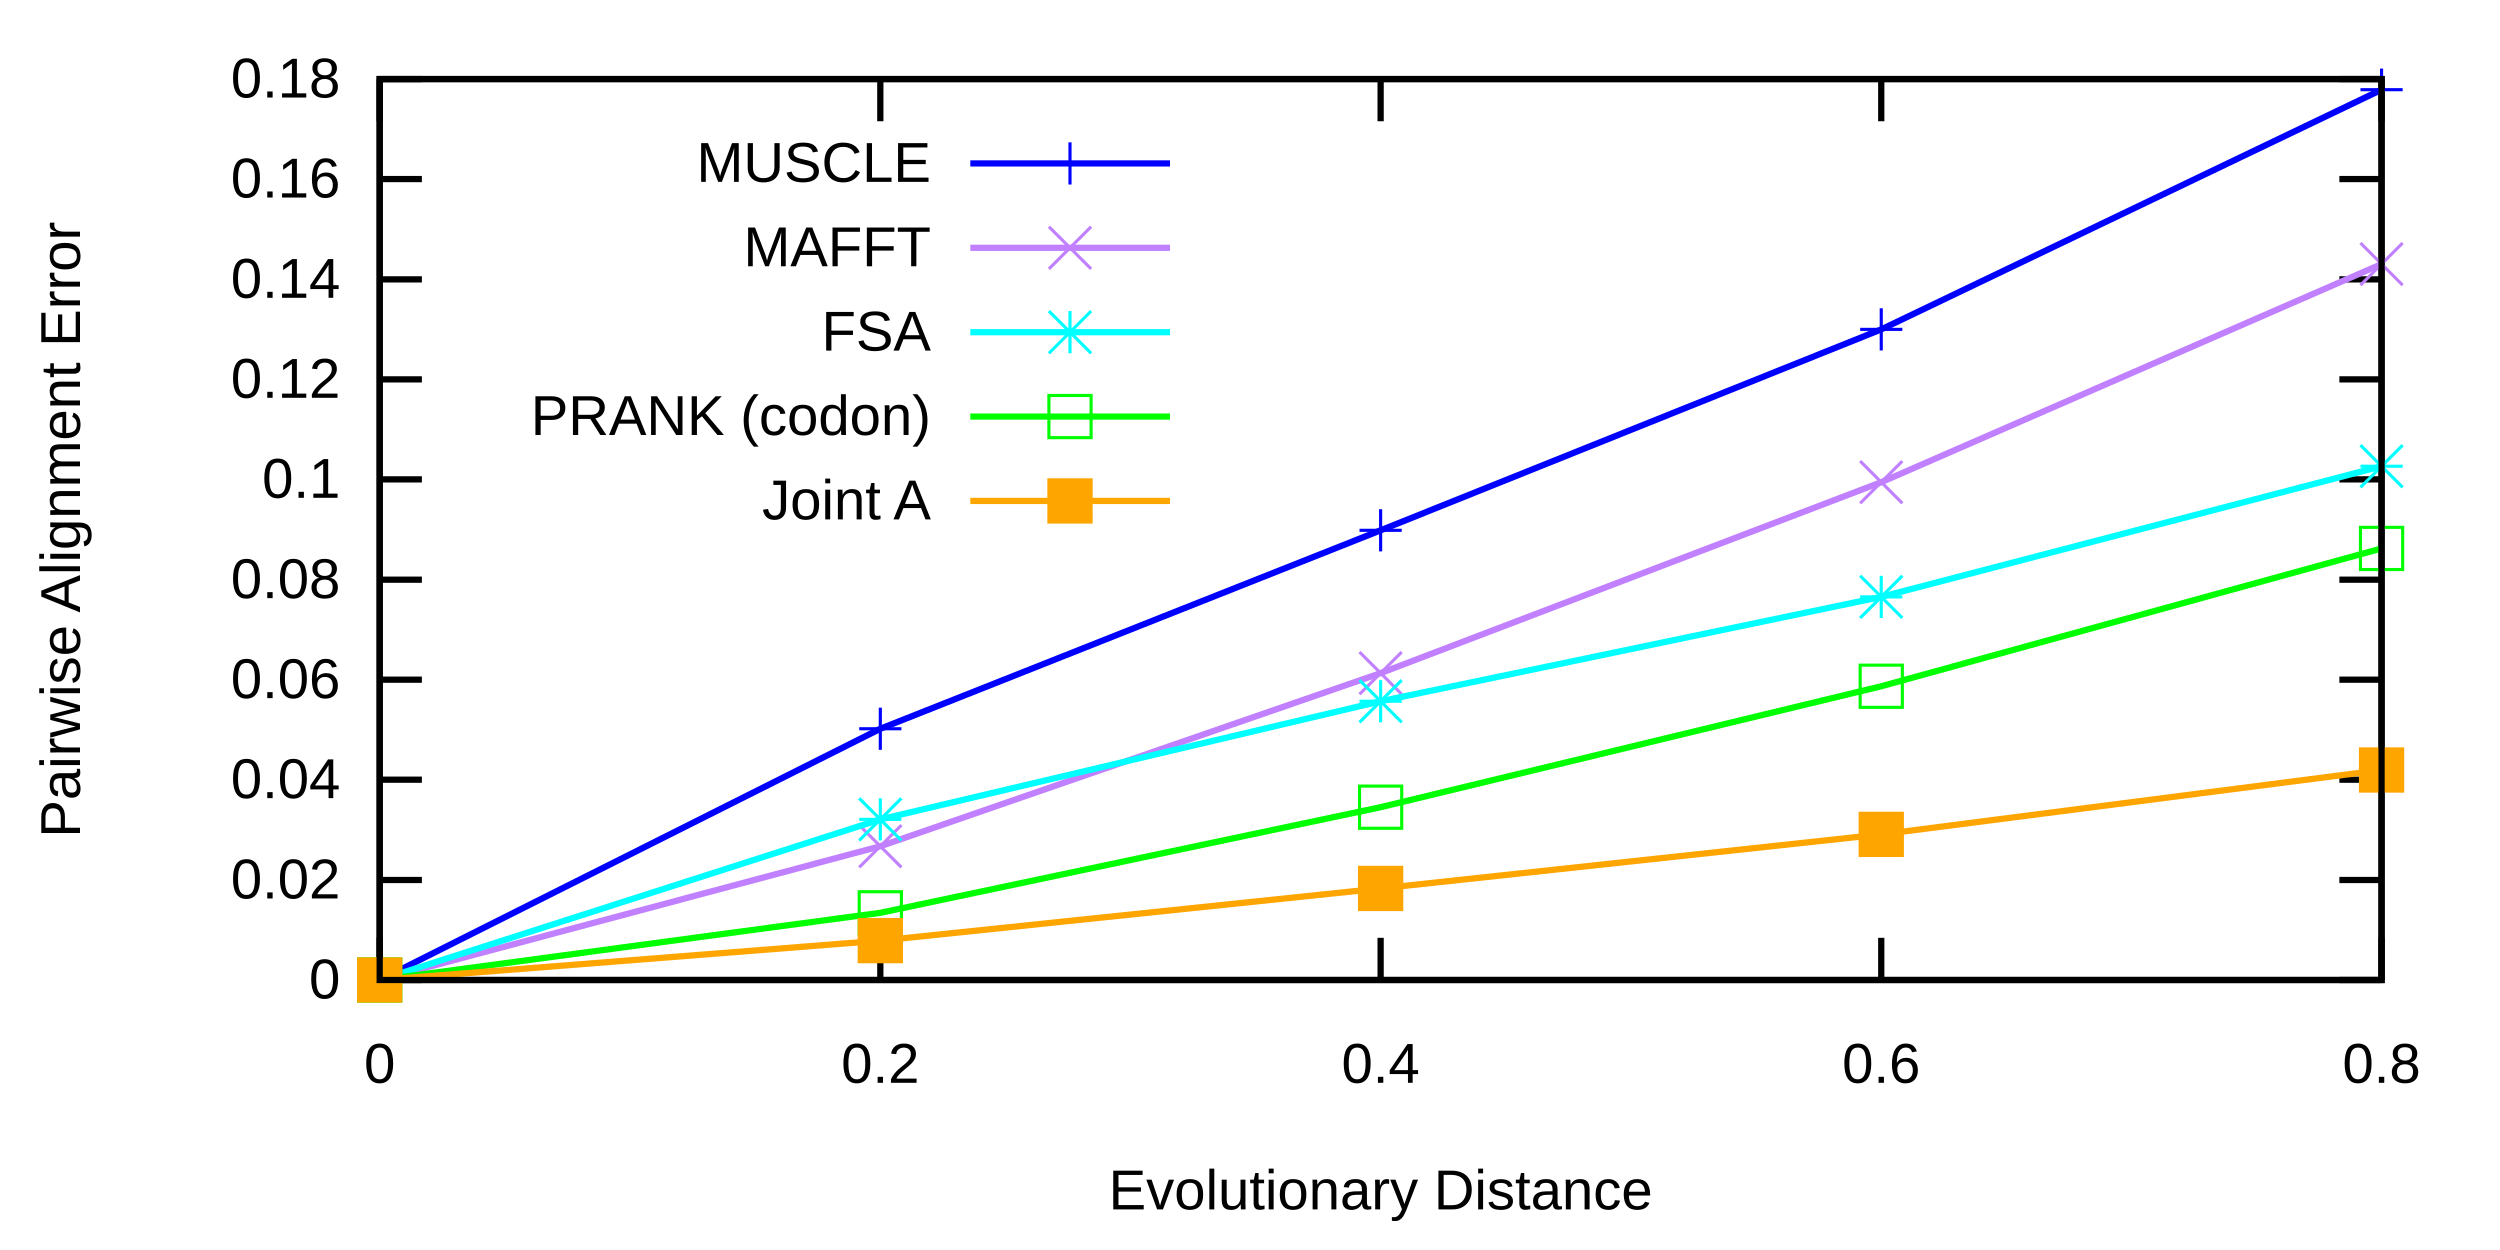
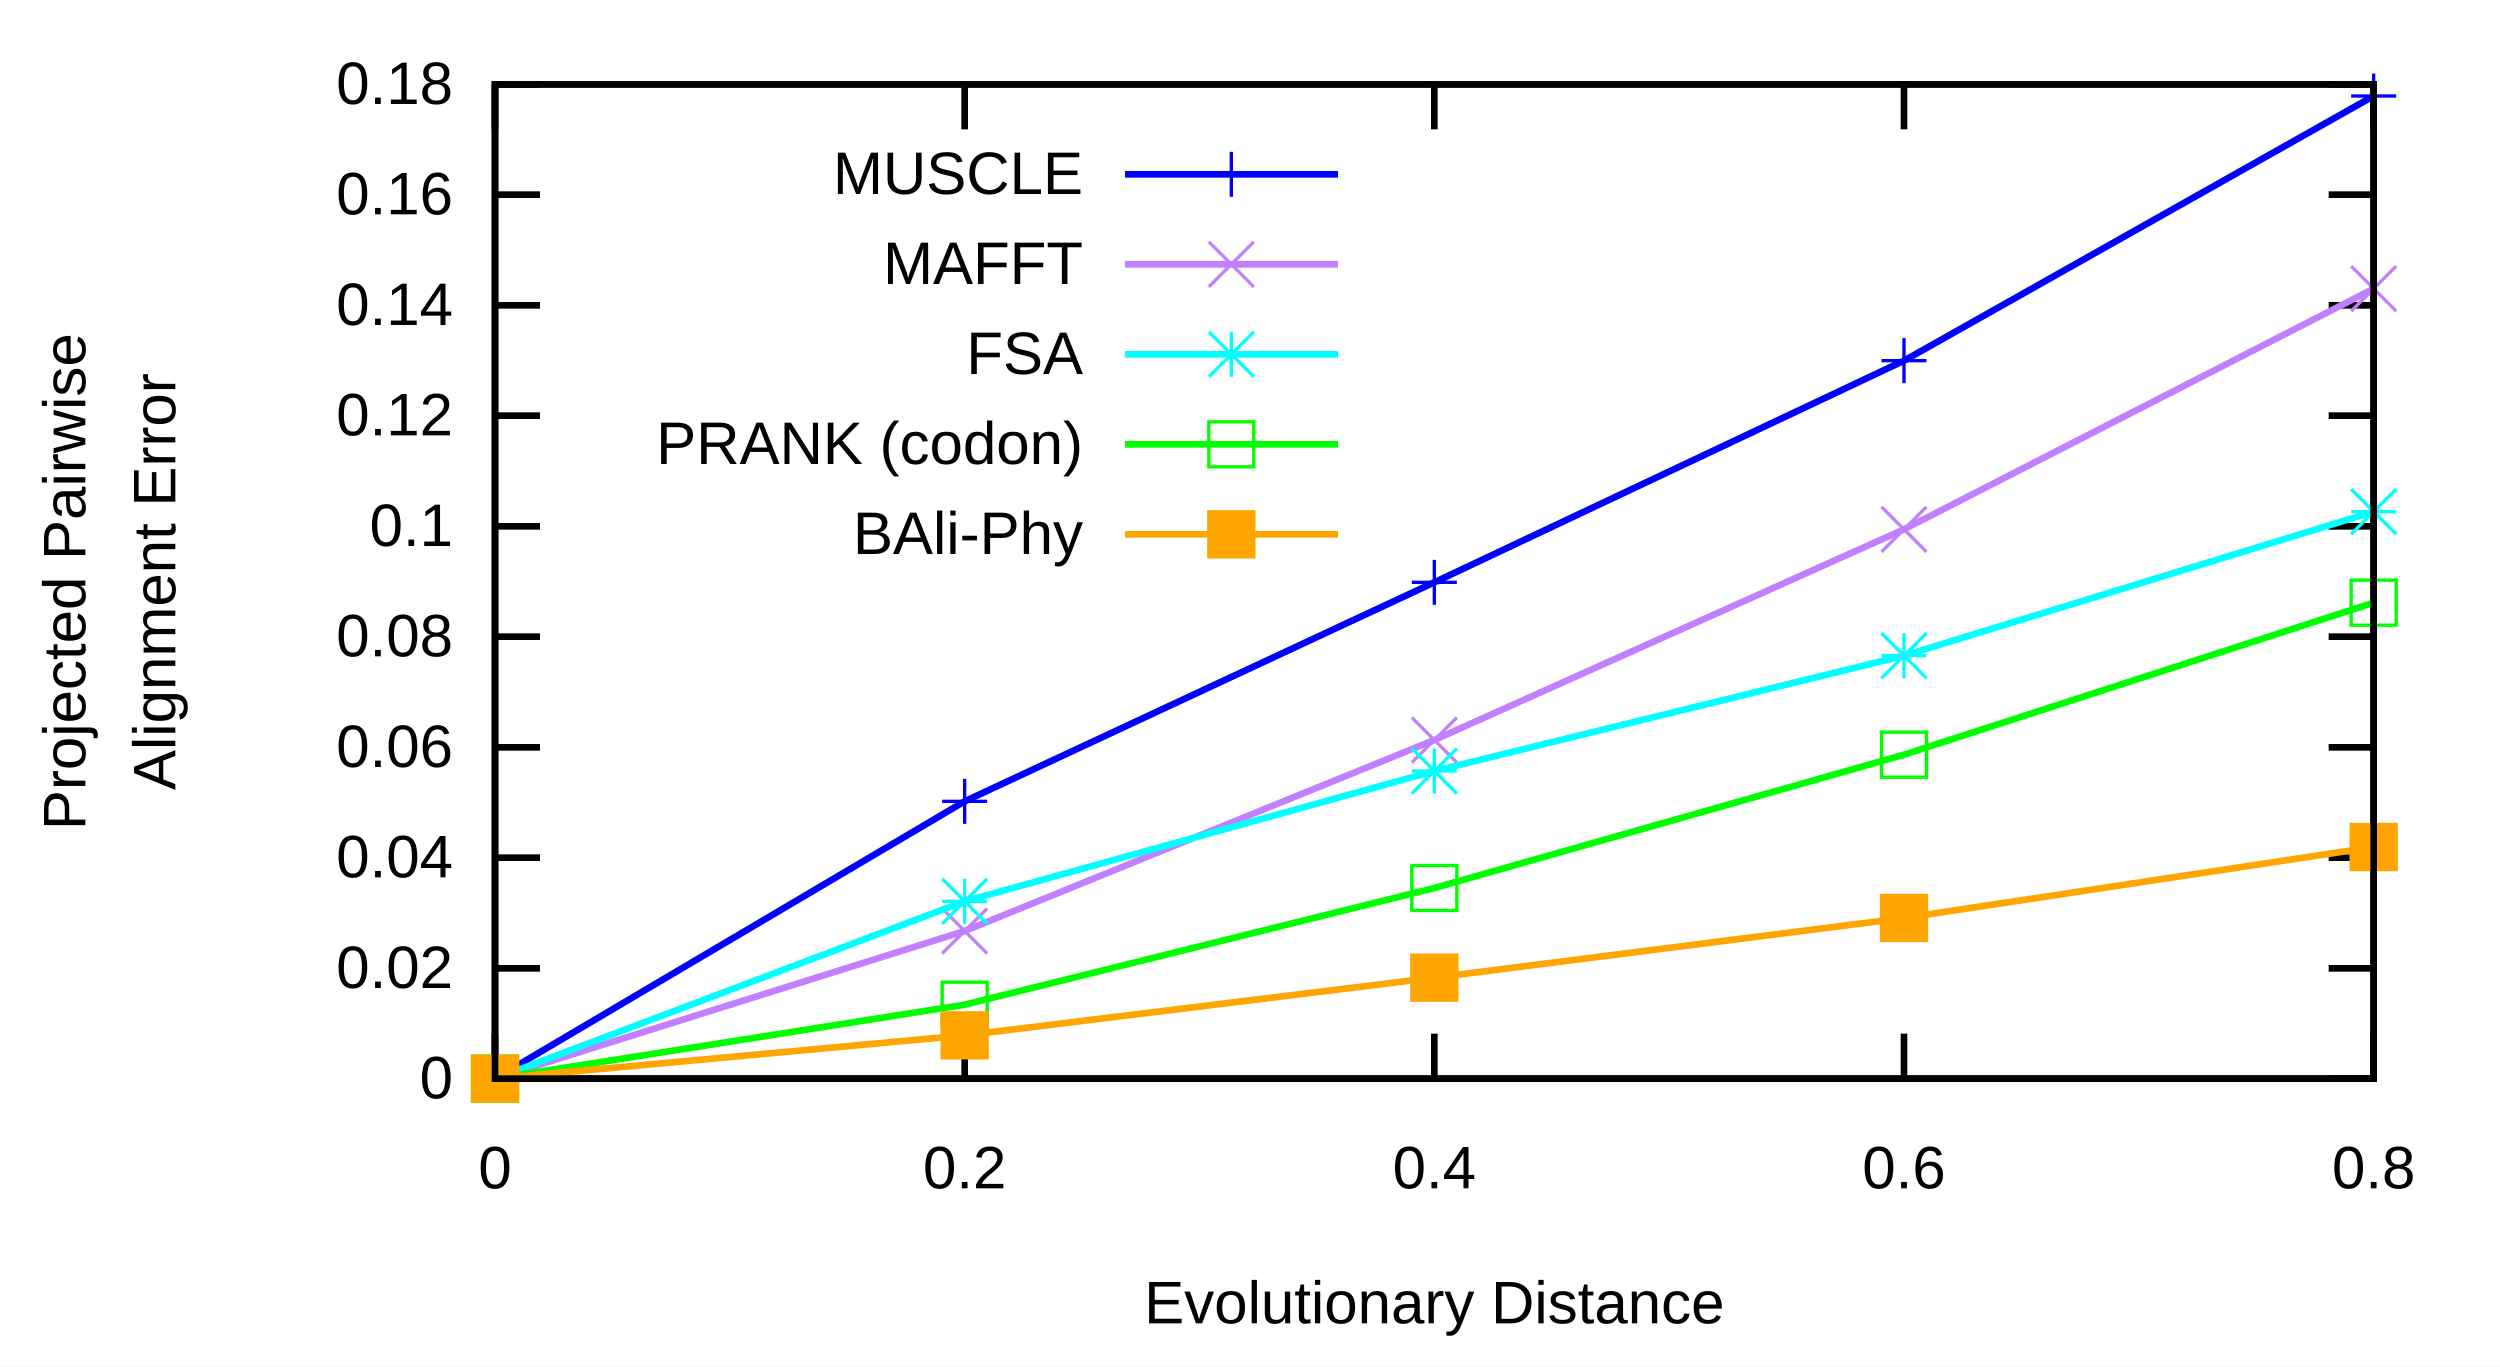
- <svg xmlns="http://www.w3.org/2000/svg" xmlns:xlink="http://www.w3.org/1999/xlink" viewBox="0 0 800 400">
+ <svg xmlns="http://www.w3.org/2000/svg" xmlns:xlink="http://www.w3.org/1999/xlink" viewBox="0 0 750 410">
  <g id="gnuplot_canvas">
-     <rect x="0" y="0" width="800" height="400" fill="#ffffff" />
+     <rect x="0" y="0" width="750" height="410" fill="#ffffff" />
    <defs>
      <circle id="gpDot" r="0.5" stroke-width="0.5" />
      <path id="gpPt0" stroke-width="0.148" stroke="currentColor" d="M-1,0 h2 M0,-1 v2" />
      <path id="gpPt1" stroke-width="0.148" stroke="currentColor" d="M-1,-1 L1,1 M1,-1 L-1,1" />
      <path id="gpPt2" stroke-width="0.148" stroke="currentColor" d="M-1,0 L1,0 M0,-1 L0,1 M-1,-1 L1,1 M-1,1 L1,-1" />
      <rect id="gpPt3" stroke-width="0.148" stroke="currentColor" x="-1" y="-1" width="2" height="2" />
      <rect id="gpPt4" stroke-width="0.148" stroke="currentColor" fill="currentColor" x="-1" y="-1" width="2" height="2" />
      <circle id="gpPt5" stroke-width="0.148" stroke="currentColor" cx="0" cy="0" r="1" />
      <use xlink:href="#gpPt5" id="gpPt6" fill="currentColor" stroke="none" />
      <path id="gpPt7" stroke-width="0.148" stroke="currentColor" d="M0,-1.33 L-1.33,0.67 L1.33,0.67 z" />
      <use xlink:href="#gpPt7" id="gpPt8" fill="currentColor" stroke="none" />
      <use xlink:href="#gpPt7" id="gpPt9" stroke="currentColor" transform="rotate(180)" />
      <use xlink:href="#gpPt9" id="gpPt10" fill="currentColor" stroke="none" />
      <use xlink:href="#gpPt3" id="gpPt11" stroke="currentColor" transform="rotate(45)" />
      <use xlink:href="#gpPt11" id="gpPt12" fill="currentColor" stroke="none" />
      <path id="gpPt13" stroke-width="0.148" stroke="currentColor" d="M0,1.330 L1.265,0.411 L0.782,-1.067 L-0.782,-1.076 L-1.265,0.411 z" />
      <use xlink:href="#gpPt13" id="gpPt14" fill="currentColor" stroke="none" />
      <filter id="textbox" filterUnits="objectBoundingBox" x="0" y="0" height="1" width="1">
        <feFlood flood-color="#FFFFFF" flood-opacity="1" result="bgnd" />
        <feComposite in="SourceGraphic" in2="bgnd" operator="atop" />
      </filter>
      <filter id="greybox" filterUnits="objectBoundingBox" x="0" y="0" height="1" width="1">
        <feFlood flood-color="lightgrey" flood-opacity="1" result="grey" />
        <feComposite in="SourceGraphic" in2="grey" operator="atop" />
      </filter>
    </defs>
    <g fill="none" color="#FFFFFF" stroke="currentColor" stroke-width="2.00" stroke-linecap="butt" stroke-linejoin="miter">
</g>
    <g fill="none" color="black" stroke="currentColor" stroke-width="2.00" stroke-linecap="butt" stroke-linejoin="miter">
-       <path stroke="black" d="M121.5,313.6 L135.0,313.6 M762.1,313.6 L748.6,313.6  " />
-       <g transform="translate(108.9,319.5)" stroke="none" fill="black" font-family="Arial" font-size="18.00" text-anchor="end">
+       <path stroke="black" d="M148.5,323.6 L162.0,323.6 M712.1,323.6 L698.6,323.6  " />
+       <g transform="translate(135.9,329.5)" stroke="none" fill="black" font-family="Arial" font-size="18.00" text-anchor="end">
        <text>
          <tspan font-family="Arial"> 0</tspan>
        </text>
      </g>
    </g>
    <g fill="none" color="black" stroke="currentColor" stroke-width="2.00" stroke-linecap="butt" stroke-linejoin="miter">
-       <path stroke="black" d="M121.5,281.6 L135.0,281.6 M762.1,281.6 L748.6,281.6  " />
-       <g transform="translate(108.9,287.5)" stroke="none" fill="black" font-family="Arial" font-size="18.00" text-anchor="end">
+       <path stroke="black" d="M148.5,290.5 L162.0,290.5 M712.1,290.5 L698.6,290.5  " />
+       <g transform="translate(135.9,296.4)" stroke="none" fill="black" font-family="Arial" font-size="18.00" text-anchor="end">
        <text>
          <tspan font-family="Arial"> 0.02</tspan>
        </text>
      </g>
    </g>
    <g fill="none" color="black" stroke="currentColor" stroke-width="2.00" stroke-linecap="butt" stroke-linejoin="miter">
-       <path stroke="black" d="M121.5,249.5 L135.0,249.5 M762.1,249.5 L748.6,249.5  " />
-       <g transform="translate(108.9,255.4)" stroke="none" fill="black" font-family="Arial" font-size="18.00" text-anchor="end">
+       <path stroke="black" d="M148.5,257.3 L162.0,257.3 M712.1,257.3 L698.6,257.3  " />
+       <g transform="translate(135.9,263.2)" stroke="none" fill="black" font-family="Arial" font-size="18.00" text-anchor="end">
        <text>
          <tspan font-family="Arial"> 0.04</tspan>
        </text>
      </g>
    </g>
    <g fill="none" color="black" stroke="currentColor" stroke-width="2.00" stroke-linecap="butt" stroke-linejoin="miter">
-       <path stroke="black" d="M121.5,217.5 L135.0,217.5 M762.1,217.5 L748.6,217.5  " />
-       <g transform="translate(108.9,223.4)" stroke="none" fill="black" font-family="Arial" font-size="18.00" text-anchor="end">
+       <path stroke="black" d="M148.5,224.2 L162.0,224.2 M712.1,224.2 L698.6,224.2  " />
+       <g transform="translate(135.9,230.1)" stroke="none" fill="black" font-family="Arial" font-size="18.00" text-anchor="end">
        <text>
          <tspan font-family="Arial"> 0.06</tspan>
        </text>
      </g>
    </g>
    <g fill="none" color="black" stroke="currentColor" stroke-width="2.00" stroke-linecap="butt" stroke-linejoin="miter">
-       <path stroke="black" d="M121.5,185.5 L135.0,185.5 M762.1,185.5 L748.6,185.5  " />
-       <g transform="translate(108.9,191.4)" stroke="none" fill="black" font-family="Arial" font-size="18.00" text-anchor="end">
+       <path stroke="black" d="M148.5,191.0 L162.0,191.0 M712.1,191.0 L698.6,191.0  " />
+       <g transform="translate(135.9,196.9)" stroke="none" fill="black" font-family="Arial" font-size="18.00" text-anchor="end">
        <text>
          <tspan font-family="Arial"> 0.08</tspan>
        </text>
      </g>
    </g>
    <g fill="none" color="black" stroke="currentColor" stroke-width="2.00" stroke-linecap="butt" stroke-linejoin="miter">
-       <path stroke="black" d="M121.5,153.4 L135.0,153.4 M762.1,153.4 L748.6,153.4  " />
-       <g transform="translate(108.9,159.3)" stroke="none" fill="black" font-family="Arial" font-size="18.00" text-anchor="end">
+       <path stroke="black" d="M148.5,157.9 L162.0,157.9 M712.1,157.9 L698.6,157.9  " />
+       <g transform="translate(135.9,163.8)" stroke="none" fill="black" font-family="Arial" font-size="18.00" text-anchor="end">
        <text>
          <tspan font-family="Arial"> 0.1</tspan>
        </text>
      </g>
    </g>
    <g fill="none" color="black" stroke="currentColor" stroke-width="2.00" stroke-linecap="butt" stroke-linejoin="miter">
-       <path stroke="black" d="M121.5,121.4 L135.0,121.4 M762.1,121.4 L748.6,121.4  " />
-       <g transform="translate(108.9,127.3)" stroke="none" fill="black" font-family="Arial" font-size="18.00" text-anchor="end">
+       <path stroke="black" d="M148.5,124.7 L162.0,124.7 M712.1,124.7 L698.6,124.7  " />
+       <g transform="translate(135.9,130.6)" stroke="none" fill="black" font-family="Arial" font-size="18.00" text-anchor="end">
        <text>
          <tspan font-family="Arial"> 0.12</tspan>
        </text>
      </g>
    </g>
    <g fill="none" color="black" stroke="currentColor" stroke-width="2.00" stroke-linecap="butt" stroke-linejoin="miter">
-       <path stroke="black" d="M121.5,89.4 L135.0,89.4 M762.1,89.4 L748.6,89.4  " />
-       <g transform="translate(108.9,95.3)" stroke="none" fill="black" font-family="Arial" font-size="18.00" text-anchor="end">
+       <path stroke="black" d="M148.5,91.6 L162.0,91.6 M712.1,91.6 L698.6,91.6  " />
+       <g transform="translate(135.9,97.5)" stroke="none" fill="black" font-family="Arial" font-size="18.00" text-anchor="end">
        <text>
          <tspan font-family="Arial"> 0.14</tspan>
        </text>
      </g>
    </g>
    <g fill="none" color="black" stroke="currentColor" stroke-width="2.00" stroke-linecap="butt" stroke-linejoin="miter">
-       <path stroke="black" d="M121.5,57.3 L135.0,57.3 M762.1,57.3 L748.6,57.3  " />
-       <g transform="translate(108.9,63.2)" stroke="none" fill="black" font-family="Arial" font-size="18.00" text-anchor="end">
+       <path stroke="black" d="M148.5,58.4 L162.0,58.4 M712.1,58.4 L698.6,58.4  " />
+       <g transform="translate(135.9,64.3)" stroke="none" fill="black" font-family="Arial" font-size="18.00" text-anchor="end">
        <text>
          <tspan font-family="Arial"> 0.16</tspan>
        </text>
      </g>
    </g>
    <g fill="none" color="black" stroke="currentColor" stroke-width="2.00" stroke-linecap="butt" stroke-linejoin="miter">
-       <path stroke="black" d="M121.5,25.3 L135.0,25.3 M762.1,25.3 L748.6,25.3  " />
-       <g transform="translate(108.9,31.2)" stroke="none" fill="black" font-family="Arial" font-size="18.00" text-anchor="end">
+       <path stroke="black" d="M148.5,25.3 L162.0,25.3 M712.1,25.3 L698.6,25.3  " />
+       <g transform="translate(135.9,31.2)" stroke="none" fill="black" font-family="Arial" font-size="18.00" text-anchor="end">
        <text>
          <tspan font-family="Arial"> 0.18</tspan>
        </text>
      </g>
    </g>
    <g fill="none" color="black" stroke="currentColor" stroke-width="2.00" stroke-linecap="butt" stroke-linejoin="miter">
-       <path stroke="black" d="M121.5,313.6 L121.5,300.1 M121.5,25.3 L121.5,38.8  " />
-       <g transform="translate(121.5,346.5)" stroke="none" fill="black" font-family="Arial" font-size="18.00" text-anchor="middle">
+       <path stroke="black" d="M148.5,323.6 L148.5,310.1 M148.5,25.3 L148.5,38.8  " />
+       <g transform="translate(148.5,356.5)" stroke="none" fill="black" font-family="Arial" font-size="18.00" text-anchor="middle">
        <text>
          <tspan font-family="Arial"> 0</tspan>
        </text>
      </g>
    </g>
    <g fill="none" color="black" stroke="currentColor" stroke-width="2.00" stroke-linecap="butt" stroke-linejoin="miter">
-       <path stroke="black" d="M281.7,313.6 L281.7,300.1 M281.7,25.3 L281.7,38.8  " />
-       <g transform="translate(281.7,346.5)" stroke="none" fill="black" font-family="Arial" font-size="18.00" text-anchor="middle">
+       <path stroke="black" d="M289.4,323.6 L289.4,310.1 M289.4,25.3 L289.4,38.8  " />
+       <g transform="translate(289.4,356.5)" stroke="none" fill="black" font-family="Arial" font-size="18.00" text-anchor="middle">
        <text>
          <tspan font-family="Arial"> 0.2</tspan>
        </text>
      </g>
    </g>
    <g fill="none" color="black" stroke="currentColor" stroke-width="2.00" stroke-linecap="butt" stroke-linejoin="miter">
-       <path stroke="black" d="M441.8,313.6 L441.8,300.1 M441.8,25.3 L441.8,38.8  " />
-       <g transform="translate(441.8,346.5)" stroke="none" fill="black" font-family="Arial" font-size="18.00" text-anchor="middle">
+       <path stroke="black" d="M430.3,323.6 L430.3,310.1 M430.3,25.3 L430.3,38.8  " />
+       <g transform="translate(430.3,356.5)" stroke="none" fill="black" font-family="Arial" font-size="18.00" text-anchor="middle">
        <text>
          <tspan font-family="Arial"> 0.4</tspan>
        </text>
      </g>
    </g>
    <g fill="none" color="black" stroke="currentColor" stroke-width="2.00" stroke-linecap="butt" stroke-linejoin="miter">
-       <path stroke="black" d="M602.0,313.6 L602.0,300.1 M602.0,25.3 L602.0,38.8  " />
-       <g transform="translate(602.0,346.5)" stroke="none" fill="black" font-family="Arial" font-size="18.00" text-anchor="middle">
+       <path stroke="black" d="M571.2,323.6 L571.2,310.1 M571.2,25.3 L571.2,38.8  " />
+       <g transform="translate(571.2,356.5)" stroke="none" fill="black" font-family="Arial" font-size="18.00" text-anchor="middle">
        <text>
          <tspan font-family="Arial"> 0.6</tspan>
        </text>
      </g>
    </g>
    <g fill="none" color="black" stroke="currentColor" stroke-width="2.00" stroke-linecap="butt" stroke-linejoin="miter">
-       <path stroke="black" d="M762.1,313.6 L762.1,300.1 M762.1,25.3 L762.1,38.8  " />
-       <g transform="translate(762.1,346.5)" stroke="none" fill="black" font-family="Arial" font-size="18.00" text-anchor="middle">
+       <path stroke="black" d="M712.1,323.6 L712.1,310.1 M712.1,25.3 L712.1,38.8  " />
+       <g transform="translate(712.1,356.5)" stroke="none" fill="black" font-family="Arial" font-size="18.00" text-anchor="middle">
        <text>
          <tspan font-family="Arial"> 0.8</tspan>
        </text>
      </g>
    </g>
    <g fill="none" color="black" stroke="currentColor" stroke-width="2.00" stroke-linecap="butt" stroke-linejoin="miter">
</g>
    <g fill="none" color="black" stroke="currentColor" stroke-width="2.00" stroke-linecap="butt" stroke-linejoin="miter">
-       <path stroke="black" d="M121.5,25.3 L121.5,313.6 L762.1,313.6 L762.1,25.3 L121.5,25.3 Z  " />
-     </g>
-     <g fill="none" color="black" stroke="currentColor" stroke-width="2.00" stroke-linecap="butt" stroke-linejoin="miter">
-       <g transform="translate(25.6,169.5) rotate(270)" stroke="none" fill="black" font-family="Arial" font-size="18.00" text-anchor="middle">
-         <text>
-           <tspan font-family="Arial">Pairwise Alignment Error</tspan>
-         </text>
-       </g>
-     </g>
-     <g fill="none" color="black" stroke="currentColor" stroke-width="2.00" stroke-linecap="butt" stroke-linejoin="miter">
-       <g transform="translate(441.8,387.0)" stroke="none" fill="black" font-family="Arial" font-size="18.00" text-anchor="middle">
+       <path stroke="black" d="M148.5,25.3 L148.5,323.6 L712.1,323.6 L712.1,25.3 L148.5,25.3 Z  " />
+     </g>
+     <g fill="none" color="black" stroke="currentColor" stroke-width="2.00" stroke-linecap="butt" stroke-linejoin="miter">
+       <g transform="translate(25.6,174.5) rotate(270)" stroke="none" fill="black" font-family="Arial" font-size="18.00" text-anchor="middle">
+         <text>
+           <tspan font-family="Arial">Projected Pairwise</tspan>
+         </text>
+       </g>
+       <g transform="translate(52.6,174.5) rotate(270)" stroke="none" fill="black" font-family="Arial" font-size="18.00" text-anchor="middle">
+         <text>
+           <tspan font-family="Arial"> Alignment Error</tspan>
+         </text>
+       </g>
+     </g>
+     <g fill="none" color="black" stroke="currentColor" stroke-width="2.00" stroke-linecap="butt" stroke-linejoin="miter">
+       <g transform="translate(430.3,397.0)" stroke="none" fill="black" font-family="Arial" font-size="18.00" text-anchor="middle">
        <text>
          <tspan font-family="Arial">Evolutionary Distance</tspan>
        </text>
      </g>
    </g>
    <g fill="none" color="black" stroke="currentColor" stroke-width="2.00" stroke-linecap="butt" stroke-linejoin="miter">
</g>
    <g id="gnuplot_plot_1">
      <g fill="none" color="black" stroke="currentColor" stroke-width="2.00" stroke-linecap="butt" stroke-linejoin="miter">
-         <g transform="translate(297.9,58.2)" stroke="none" fill="black" font-family="Arial" font-size="18.00" text-anchor="end">
+         <g transform="translate(324.9,58.2)" stroke="none" fill="black" font-family="Arial" font-size="18.00" text-anchor="end">
          <text>
            <tspan font-family="Arial">MUSCLE</tspan>
          </text>
        </g>
      </g>
      <g fill="none" color="black" stroke="currentColor" stroke-width="2.00" stroke-linecap="butt" stroke-linejoin="miter">
-         <path stroke="rgb(  0,   0, 255)" d="M310.5,52.3 L374.4,52.3 M121.5,313.6 L281.7,233.2 L441.8,169.7 L602.0,105.4 L762.1,28.7  " />
-         <use xlink:href="#gpPt0" transform="translate(121.5,313.6) scale(6.75)" color="rgb(  0,   0, 255)" />
-         <use xlink:href="#gpPt0" transform="translate(281.7,233.2) scale(6.75)" color="rgb(  0,   0, 255)" />
-         <use xlink:href="#gpPt0" transform="translate(441.8,169.7) scale(6.75)" color="rgb(  0,   0, 255)" />
-         <use xlink:href="#gpPt0" transform="translate(602.0,105.4) scale(6.75)" color="rgb(  0,   0, 255)" />
-         <use xlink:href="#gpPt0" transform="translate(762.1,28.7) scale(6.75)" color="rgb(  0,   0, 255)" />
-         <use xlink:href="#gpPt0" transform="translate(342.4,52.3) scale(6.75)" color="rgb(  0,   0, 255)" />
+         <path stroke="rgb(  0,   0, 255)" d="M337.5,52.3 L401.4,52.3 M148.5,323.6 L289.4,240.4 L430.3,174.7 L571.2,108.2 L712.1,28.8  " />
+         <use xlink:href="#gpPt0" transform="translate(148.5,323.6) scale(6.75)" color="rgb(  0,   0, 255)" />
+         <use xlink:href="#gpPt0" transform="translate(289.4,240.4) scale(6.75)" color="rgb(  0,   0, 255)" />
+         <use xlink:href="#gpPt0" transform="translate(430.3,174.7) scale(6.75)" color="rgb(  0,   0, 255)" />
+         <use xlink:href="#gpPt0" transform="translate(571.2,108.2) scale(6.75)" color="rgb(  0,   0, 255)" />
+         <use xlink:href="#gpPt0" transform="translate(712.1,28.8) scale(6.75)" color="rgb(  0,   0, 255)" />
+         <use xlink:href="#gpPt0" transform="translate(369.4,52.3) scale(6.75)" color="rgb(  0,   0, 255)" />
      </g>
    </g>
    <g id="gnuplot_plot_2">
      <g fill="none" color="black" stroke="currentColor" stroke-width="2.00" stroke-linecap="butt" stroke-linejoin="miter">
-         <g transform="translate(297.9,85.2)" stroke="none" fill="black" font-family="Arial" font-size="18.00" text-anchor="end">
+         <g transform="translate(324.9,85.2)" stroke="none" fill="black" font-family="Arial" font-size="18.00" text-anchor="end">
          <text>
            <tspan font-family="Arial">MAFFT</tspan>
          </text>
        </g>
      </g>
      <g fill="none" color="black" stroke="currentColor" stroke-width="2.00" stroke-linecap="butt" stroke-linejoin="miter">
-         <path stroke="rgb(192, 128, 255)" d="M310.5,79.3 L374.4,79.3 M121.5,313.6 L281.7,270.8 L441.8,215.4 L602.0,154.3 L762.1,84.5  " />
-         <use xlink:href="#gpPt1" transform="translate(121.5,313.6) scale(6.75)" color="rgb(192, 128, 255)" />
-         <use xlink:href="#gpPt1" transform="translate(281.7,270.8) scale(6.75)" color="rgb(192, 128, 255)" />
-         <use xlink:href="#gpPt1" transform="translate(441.8,215.4) scale(6.75)" color="rgb(192, 128, 255)" />
-         <use xlink:href="#gpPt1" transform="translate(602.0,154.3) scale(6.75)" color="rgb(192, 128, 255)" />
-         <use xlink:href="#gpPt1" transform="translate(762.1,84.5) scale(6.75)" color="rgb(192, 128, 255)" />
-         <use xlink:href="#gpPt1" transform="translate(342.4,79.3) scale(6.75)" color="rgb(192, 128, 255)" />
+         <path stroke="rgb(192, 128, 255)" d="M337.5,79.3 L401.4,79.3 M148.5,323.6 L289.4,279.3 L430.3,222.0 L571.2,158.8 L712.1,86.6  " />
+         <use xlink:href="#gpPt1" transform="translate(148.5,323.6) scale(6.75)" color="rgb(192, 128, 255)" />
+         <use xlink:href="#gpPt1" transform="translate(289.4,279.3) scale(6.75)" color="rgb(192, 128, 255)" />
+         <use xlink:href="#gpPt1" transform="translate(430.3,222.0) scale(6.75)" color="rgb(192, 128, 255)" />
+         <use xlink:href="#gpPt1" transform="translate(571.2,158.8) scale(6.75)" color="rgb(192, 128, 255)" />
+         <use xlink:href="#gpPt1" transform="translate(712.1,86.6) scale(6.75)" color="rgb(192, 128, 255)" />
+         <use xlink:href="#gpPt1" transform="translate(369.4,79.3) scale(6.75)" color="rgb(192, 128, 255)" />
      </g>
    </g>
    <g id="gnuplot_plot_3">
      <g fill="none" color="black" stroke="currentColor" stroke-width="2.00" stroke-linecap="butt" stroke-linejoin="miter">
-         <g transform="translate(297.9,112.2)" stroke="none" fill="black" font-family="Arial" font-size="18.00" text-anchor="end">
+         <g transform="translate(324.9,112.2)" stroke="none" fill="black" font-family="Arial" font-size="18.00" text-anchor="end">
          <text>
            <tspan font-family="Arial">FSA</tspan>
          </text>
        </g>
      </g>
      <g fill="none" color="black" stroke="currentColor" stroke-width="2.00" stroke-linecap="butt" stroke-linejoin="miter">
-         <path stroke="rgb(  0, 255, 255)" d="M310.5,106.3 L374.4,106.3 M121.5,313.6 L281.7,262.2 L441.8,224.4 L602.0,191.0 L762.1,149.2  " />
-         <use xlink:href="#gpPt2" transform="translate(121.5,313.6) scale(6.75)" color="rgb(  0, 255, 255)" />
-         <use xlink:href="#gpPt2" transform="translate(281.7,262.2) scale(6.75)" color="rgb(  0, 255, 255)" />
-         <use xlink:href="#gpPt2" transform="translate(441.8,224.4) scale(6.75)" color="rgb(  0, 255, 255)" />
-         <use xlink:href="#gpPt2" transform="translate(602.0,191.0) scale(6.75)" color="rgb(  0, 255, 255)" />
-         <use xlink:href="#gpPt2" transform="translate(762.1,149.2) scale(6.75)" color="rgb(  0, 255, 255)" />
-         <use xlink:href="#gpPt2" transform="translate(342.4,106.3) scale(6.75)" color="rgb(  0, 255, 255)" />
+         <path stroke="rgb(  0, 255, 255)" d="M337.5,106.3 L401.4,106.3 M148.5,323.6 L289.4,270.4 L430.3,231.3 L571.2,196.7 L712.1,153.5  " />
+         <use xlink:href="#gpPt2" transform="translate(148.5,323.6) scale(6.75)" color="rgb(  0, 255, 255)" />
+         <use xlink:href="#gpPt2" transform="translate(289.4,270.4) scale(6.75)" color="rgb(  0, 255, 255)" />
+         <use xlink:href="#gpPt2" transform="translate(430.3,231.3) scale(6.75)" color="rgb(  0, 255, 255)" />
+         <use xlink:href="#gpPt2" transform="translate(571.2,196.7) scale(6.75)" color="rgb(  0, 255, 255)" />
+         <use xlink:href="#gpPt2" transform="translate(712.1,153.5) scale(6.75)" color="rgb(  0, 255, 255)" />
+         <use xlink:href="#gpPt2" transform="translate(369.4,106.3) scale(6.75)" color="rgb(  0, 255, 255)" />
      </g>
    </g>
    <g id="gnuplot_plot_4">
      <g fill="none" color="black" stroke="currentColor" stroke-width="2.00" stroke-linecap="butt" stroke-linejoin="miter">
-         <g transform="translate(297.9,139.2)" stroke="none" fill="black" font-family="Arial" font-size="18.00" text-anchor="end">
+         <g transform="translate(324.9,139.2)" stroke="none" fill="black" font-family="Arial" font-size="18.00" text-anchor="end">
          <text>
            <tspan font-family="Arial">PRANK (codon)</tspan>
          </text>
        </g>
      </g>
      <g fill="none" color="black" stroke="currentColor" stroke-width="2.00" stroke-linecap="butt" stroke-linejoin="miter">
-         <path stroke="rgb(  0, 255,   0)" d="M310.5,133.3 L374.4,133.3 M121.5,313.6 L281.7,292.1 L441.8,258.3 L602.0,219.6 L762.1,175.5  " />
-         <use xlink:href="#gpPt3" transform="translate(121.5,313.6) scale(6.75)" color="rgb(  0, 255,   0)" />
-         <use xlink:href="#gpPt3" transform="translate(281.7,292.1) scale(6.75)" color="rgb(  0, 255,   0)" />
-         <use xlink:href="#gpPt3" transform="translate(441.8,258.3) scale(6.75)" color="rgb(  0, 255,   0)" />
-         <use xlink:href="#gpPt3" transform="translate(602.0,219.6) scale(6.75)" color="rgb(  0, 255,   0)" />
-         <use xlink:href="#gpPt3" transform="translate(762.1,175.5) scale(6.75)" color="rgb(  0, 255,   0)" />
-         <use xlink:href="#gpPt3" transform="translate(342.4,133.3) scale(6.75)" color="rgb(  0, 255,   0)" />
+         <path stroke="rgb(  0, 255,   0)" d="M337.5,133.3 L401.4,133.3 M148.5,323.6 L289.4,301.4 L430.3,266.4 L571.2,226.4 L712.1,180.8  " />
+         <use xlink:href="#gpPt3" transform="translate(148.5,323.6) scale(6.75)" color="rgb(  0, 255,   0)" />
+         <use xlink:href="#gpPt3" transform="translate(289.4,301.4) scale(6.75)" color="rgb(  0, 255,   0)" />
+         <use xlink:href="#gpPt3" transform="translate(430.3,266.4) scale(6.75)" color="rgb(  0, 255,   0)" />
+         <use xlink:href="#gpPt3" transform="translate(571.2,226.4) scale(6.75)" color="rgb(  0, 255,   0)" />
+         <use xlink:href="#gpPt3" transform="translate(712.1,180.8) scale(6.75)" color="rgb(  0, 255,   0)" />
+         <use xlink:href="#gpPt3" transform="translate(369.4,133.3) scale(6.75)" color="rgb(  0, 255,   0)" />
      </g>
    </g>
    <g id="gnuplot_plot_5">
      <g fill="none" color="black" stroke="currentColor" stroke-width="2.00" stroke-linecap="butt" stroke-linejoin="miter">
-         <g transform="translate(297.9,166.2)" stroke="none" fill="black" font-family="Arial" font-size="18.00" text-anchor="end">
-           <text>
-             <tspan font-family="Arial">Joint A</tspan>
-           </text>
-         </g>
-       </g>
-       <g fill="none" color="black" stroke="currentColor" stroke-width="2.00" stroke-linecap="butt" stroke-linejoin="miter">
-         <path stroke="rgb(255, 165,   0)" d="M310.5,160.3 L374.4,160.3 M121.5,313.6 L281.7,301.0 L441.8,284.3 L602.0,267.0 L762.1,246.4  " />
-         <use xlink:href="#gpPt4" transform="translate(121.5,313.6) scale(6.75)" color="rgb(255, 165,   0)" />
-         <use xlink:href="#gpPt4" transform="translate(281.7,301.0) scale(6.75)" color="rgb(255, 165,   0)" />
-         <use xlink:href="#gpPt4" transform="translate(441.8,284.3) scale(6.75)" color="rgb(255, 165,   0)" />
-         <use xlink:href="#gpPt4" transform="translate(602.0,267.0) scale(6.75)" color="rgb(255, 165,   0)" />
-         <use xlink:href="#gpPt4" transform="translate(762.1,246.4) scale(6.75)" color="rgb(255, 165,   0)" />
-         <use xlink:href="#gpPt4" transform="translate(342.4,160.3) scale(6.75)" color="rgb(255, 165,   0)" />
+         <g transform="translate(324.9,166.2)" stroke="none" fill="black" font-family="Arial" font-size="18.00" text-anchor="end">
+           <text>
+             <tspan font-family="Arial">BAli-Phy</tspan>
+           </text>
+         </g>
+       </g>
+       <g fill="none" color="black" stroke="currentColor" stroke-width="2.00" stroke-linecap="butt" stroke-linejoin="miter">
+         <path stroke="rgb(255, 165,   0)" d="M337.5,160.3 L401.4,160.3 M148.5,323.6 L289.4,310.6 L430.3,293.3 L571.2,275.4 L712.1,254.1  " />
+         <use xlink:href="#gpPt4" transform="translate(148.5,323.6) scale(6.75)" color="rgb(255, 165,   0)" />
+         <use xlink:href="#gpPt4" transform="translate(289.4,310.6) scale(6.75)" color="rgb(255, 165,   0)" />
+         <use xlink:href="#gpPt4" transform="translate(430.3,293.3) scale(6.75)" color="rgb(255, 165,   0)" />
+         <use xlink:href="#gpPt4" transform="translate(571.2,275.4) scale(6.75)" color="rgb(255, 165,   0)" />
+         <use xlink:href="#gpPt4" transform="translate(712.1,254.1) scale(6.75)" color="rgb(255, 165,   0)" />
+         <use xlink:href="#gpPt4" transform="translate(369.4,160.3) scale(6.75)" color="rgb(255, 165,   0)" />
      </g>
    </g>
    <g fill="none" color="#FFFFFF" stroke="rgb(255, 165,   0)" stroke-width="4.00" stroke-linecap="butt" stroke-linejoin="miter">
</g>
    <g fill="none" color="black" stroke="currentColor" stroke-width="4.00" stroke-linecap="butt" stroke-linejoin="miter">
</g>
    <g fill="none" color="black" stroke="black" stroke-width="2.00" stroke-linecap="butt" stroke-linejoin="miter">
</g>
    <g fill="none" color="black" stroke="currentColor" stroke-width="2.00" stroke-linecap="butt" stroke-linejoin="miter">
-       <path stroke="black" d="M121.5,25.3 L121.5,313.6 L762.1,313.6 L762.1,25.3 L121.5,25.3 Z  " />
+       <path stroke="black" d="M148.5,25.3 L148.5,323.6 L712.1,323.6 L712.1,25.3 L148.5,25.3 Z  " />
    </g>
    <g fill="none" color="black" stroke="currentColor" stroke-width="2.00" stroke-linecap="butt" stroke-linejoin="miter">
</g>
  </g>
</svg>
